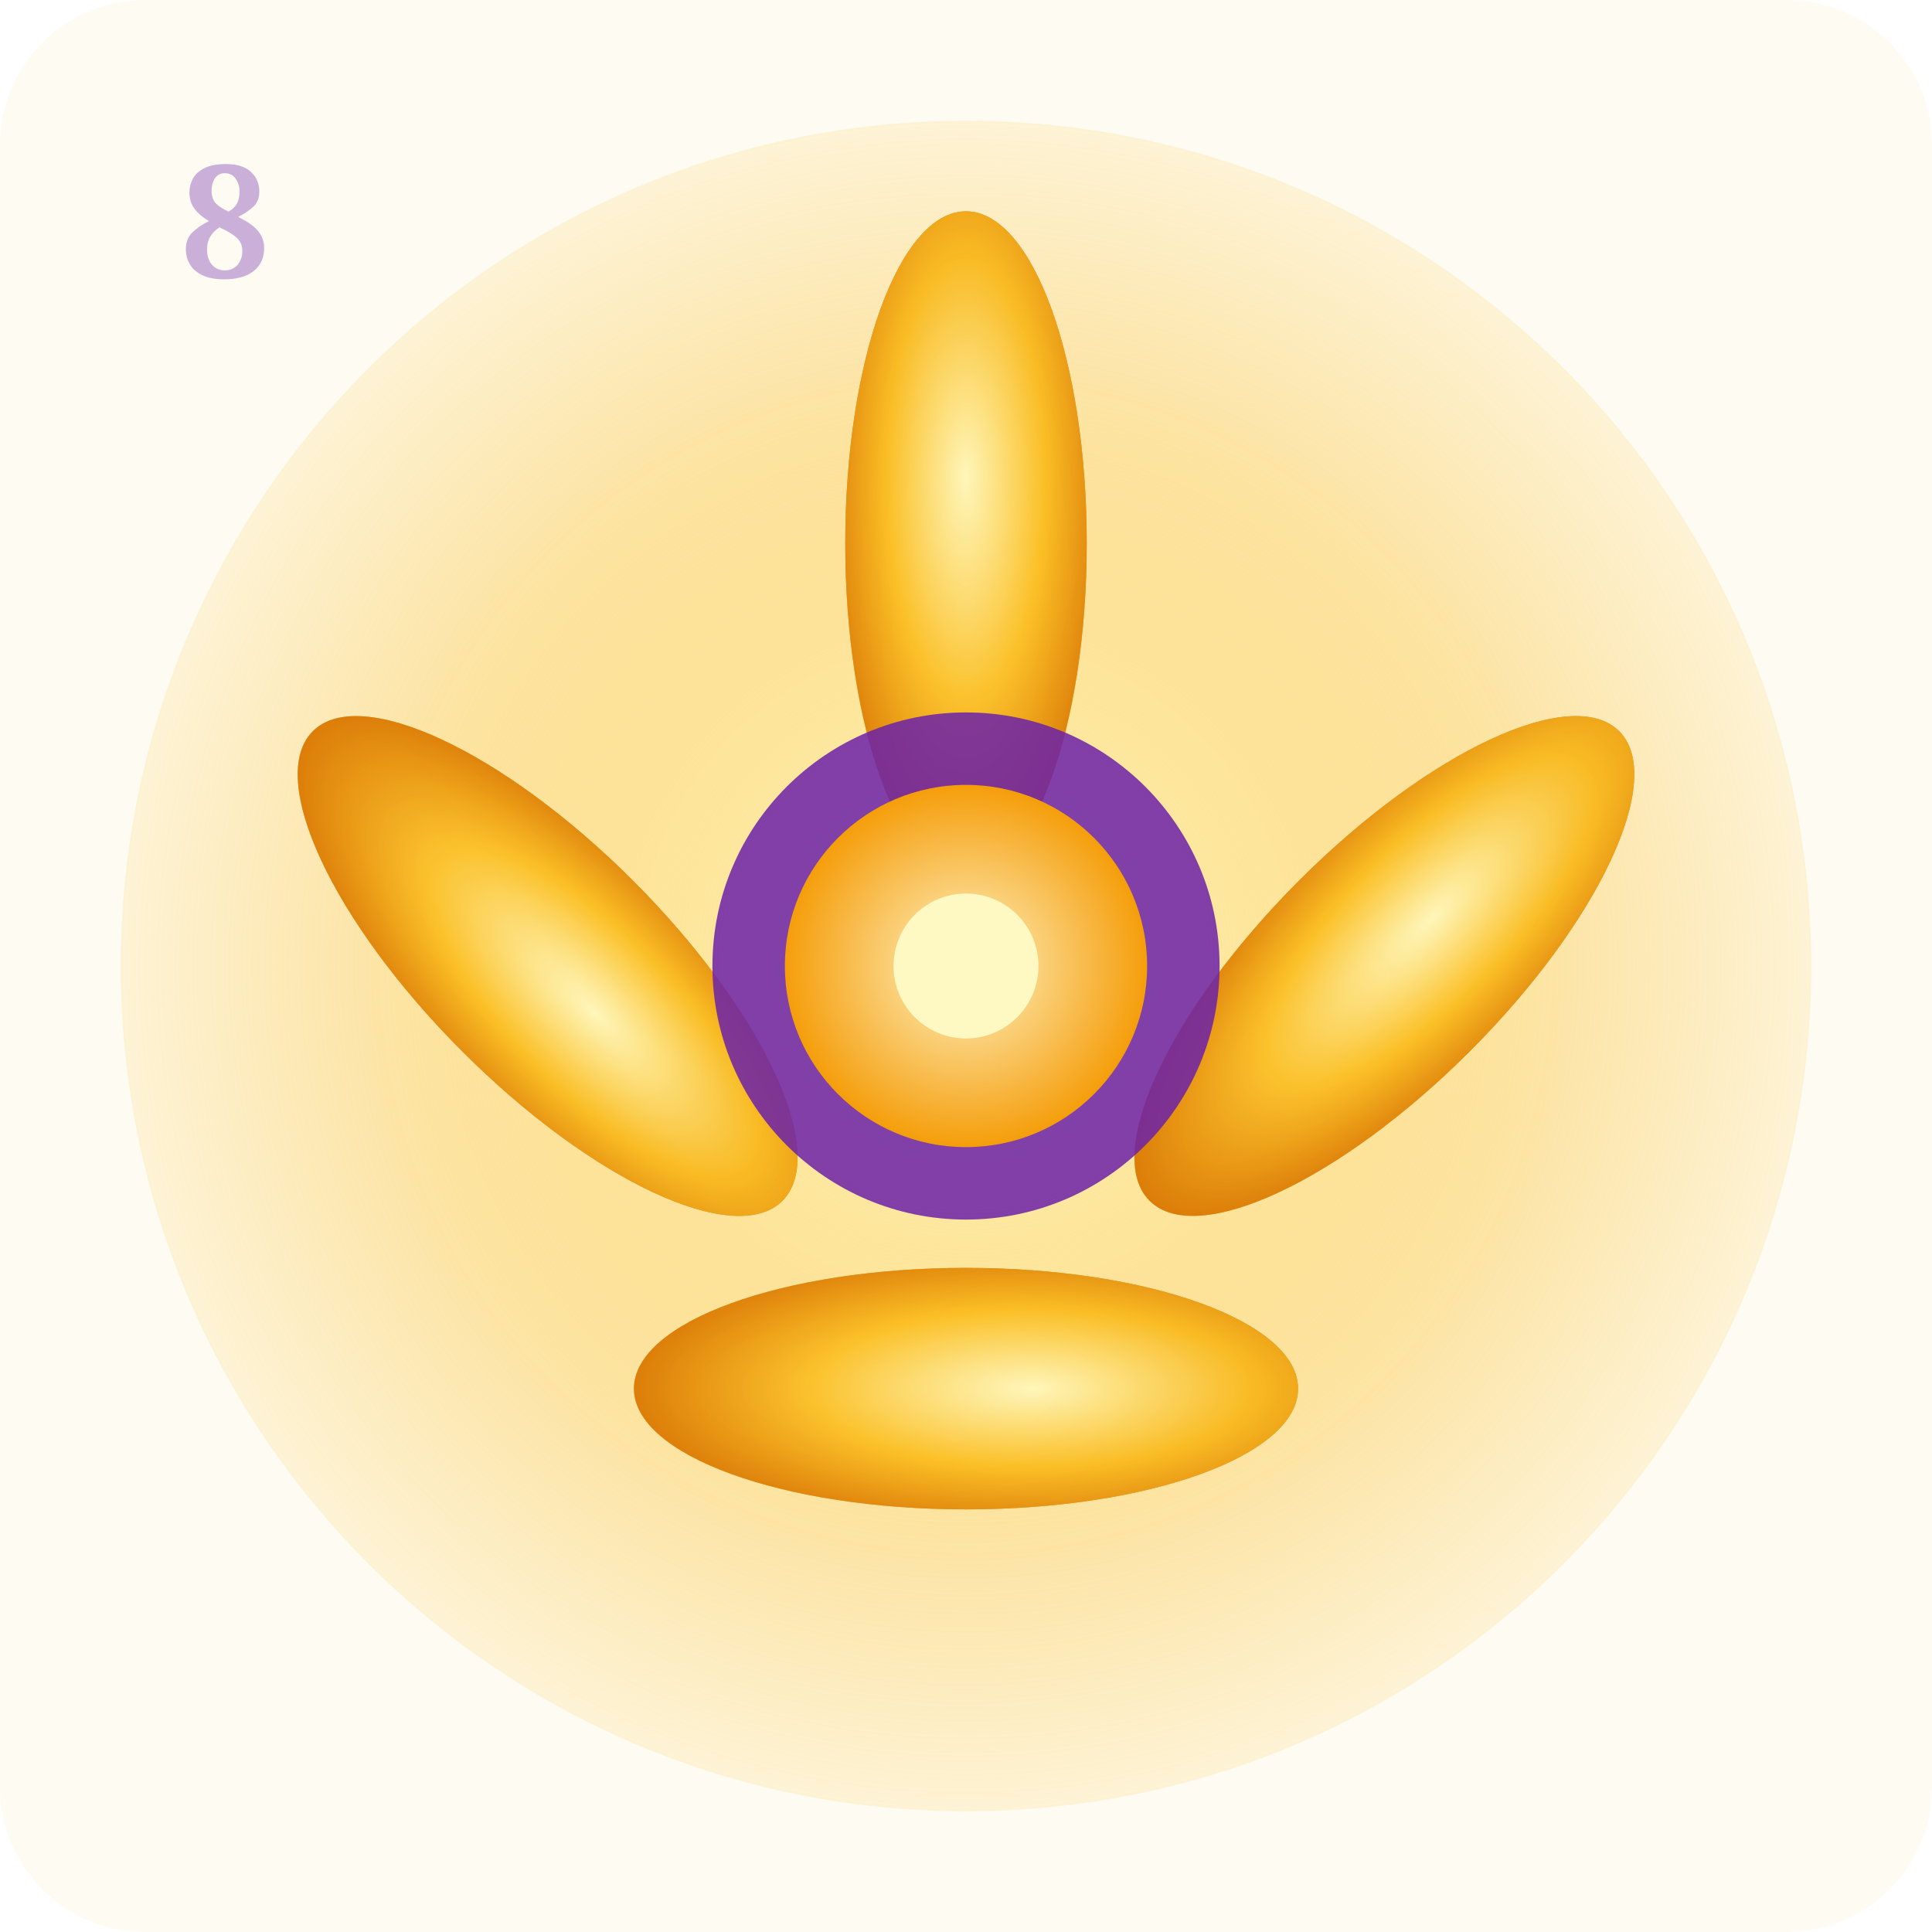
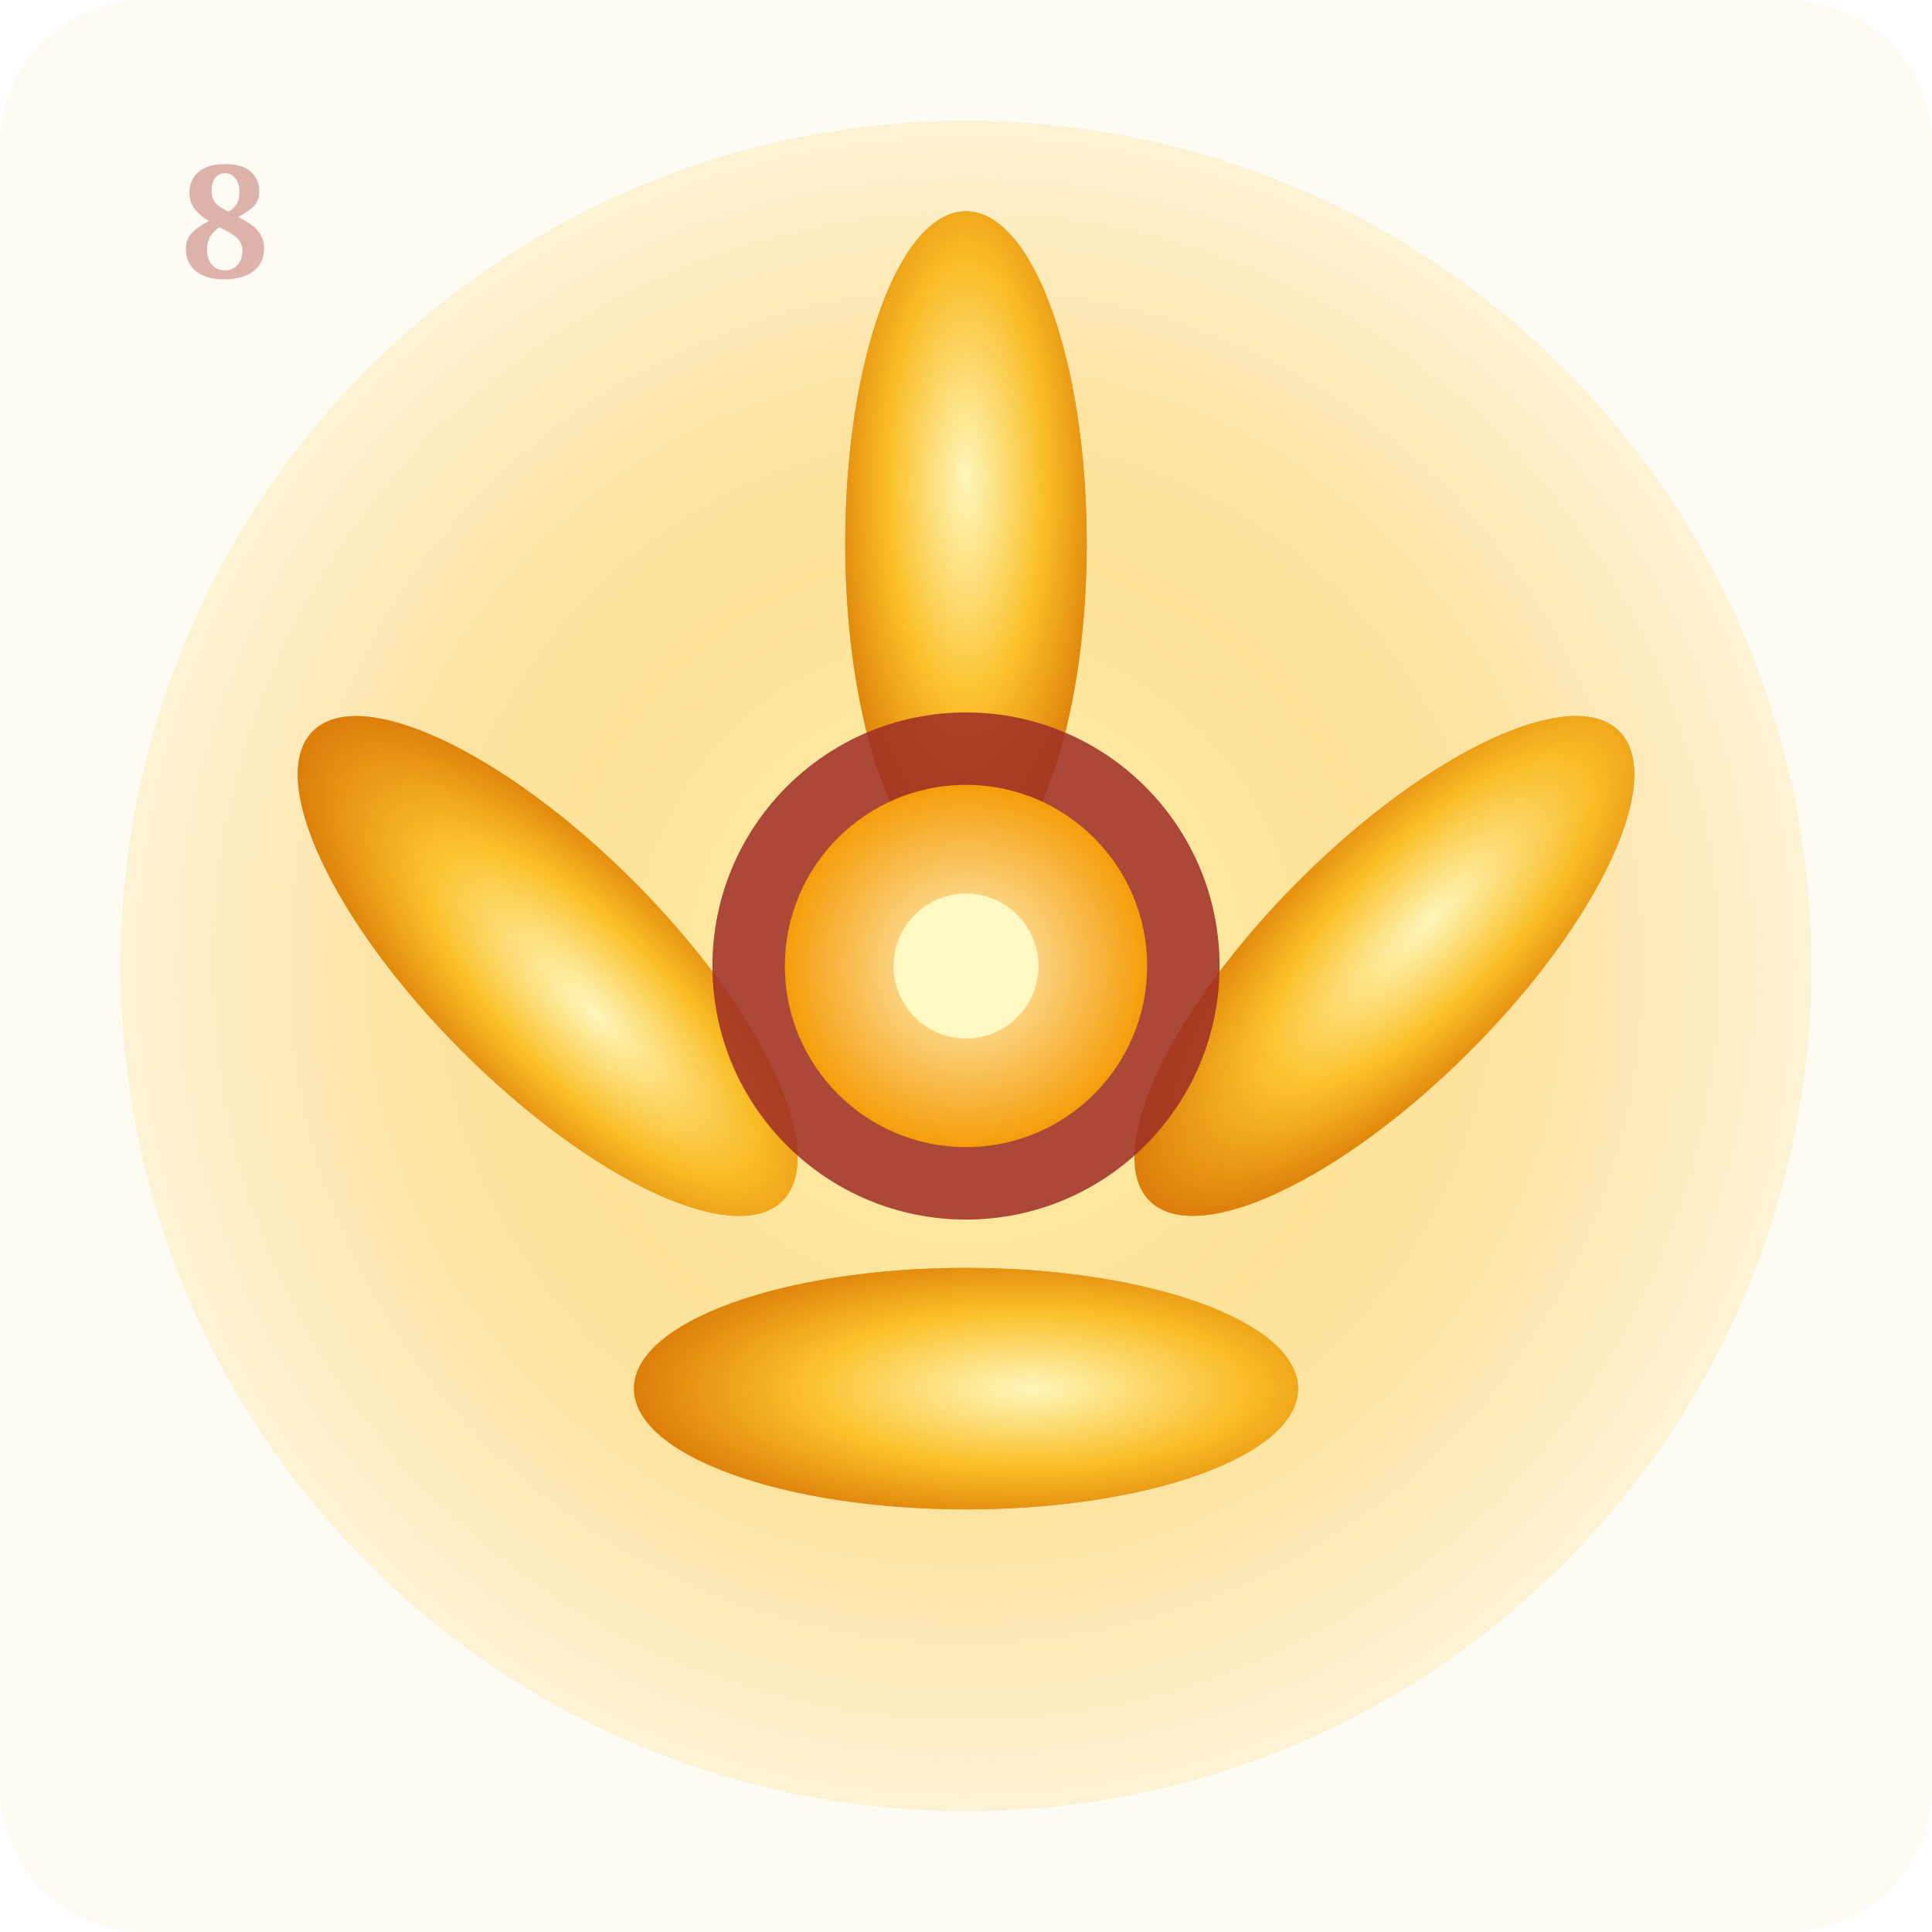
<svg xmlns="http://www.w3.org/2000/svg" viewBox="0 0 320 320" role="img" aria-label="Pushya nakshatra symbol — golden lotus of nourishment">
  <defs>
    <radialGradient id="psglow" cx="0.5" cy="0.5" r="0.6">
      <stop offset="0%" stop-color="#fef9c3" stop-opacity="0.95" />
      <stop offset="55%" stop-color="#fbbf24" stop-opacity="0.4" />
      <stop offset="100%" stop-color="#fbbf24" stop-opacity="0" />
    </radialGradient>
    <radialGradient id="pspetal" cx="0.5" cy="0.6" r="0.6">
      <stop offset="0%" stop-color="#fef9c3" />
      <stop offset="55%" stop-color="#fbbf24" />
      <stop offset="100%" stop-color="#d97706" />
    </radialGradient>
    <radialGradient id="pscentre" cx="0.5" cy="0.5" r="0.5">
      <stop offset="0%" stop-color="#fef3c7" />
      <stop offset="100%" stop-color="#f59e0b" />
    </radialGradient>
  </defs>
  <rect x="0" y="0" width="320" height="320" fill="#fefbf3" rx="24" />
  <circle cx="160" cy="160" r="140" fill="url(#psglow)" />
  <g transform="translate(160, 160)">
    <ellipse cx="0" cy="-70" rx="20" ry="55" fill="url(#pspetal)" opacity="0.9" />
    <ellipse cx="49" cy="-49" rx="20" ry="55" fill="url(#pspetal)" opacity="0.9" transform="rotate(45)" />
    <ellipse cx="70" cy="0" rx="20" ry="55" fill="url(#pspetal)" opacity="0.9" transform="rotate(90)" />
    <ellipse cx="49" cy="49" rx="20" ry="55" fill="url(#pspetal)" opacity="0.9" transform="rotate(135)" />
    <ellipse cx="0" cy="70" rx="20" ry="55" fill="url(#pspetal)" opacity="0.9" transform="rotate(180)" />
    <ellipse cx="-49" cy="49" rx="20" ry="55" fill="url(#pspetal)" opacity="0.9" transform="rotate(225)" />
    <ellipse cx="-70" cy="0" rx="20" ry="55" fill="url(#pspetal)" opacity="0.9" transform="rotate(270)" />
    <ellipse cx="-49" cy="-49" rx="20" ry="55" fill="url(#pspetal)" opacity="0.9" transform="rotate(315)" />
  </g>
-   <circle cx="160" cy="160" r="42" fill="#6b21a8" opacity="0.85" />
+   <circle cx="160" cy="160" r="42" fill="#9E2B25" opacity="0.85" />
  <circle cx="160" cy="160" r="30" fill="url(#pscentre)" />
  <circle cx="160" cy="160" r="12" fill="#fef9c3" />
-   <text x="30" y="46" font-family="Crimson Pro, serif" font-size="26" font-weight="700" fill="#6b21a8" opacity="0.35">8</text>
+   <text x="30" y="46" font-family="Crimson Pro, serif" font-size="26" font-weight="700" fill="#9E2B25" opacity="0.35">8</text>
</svg>
